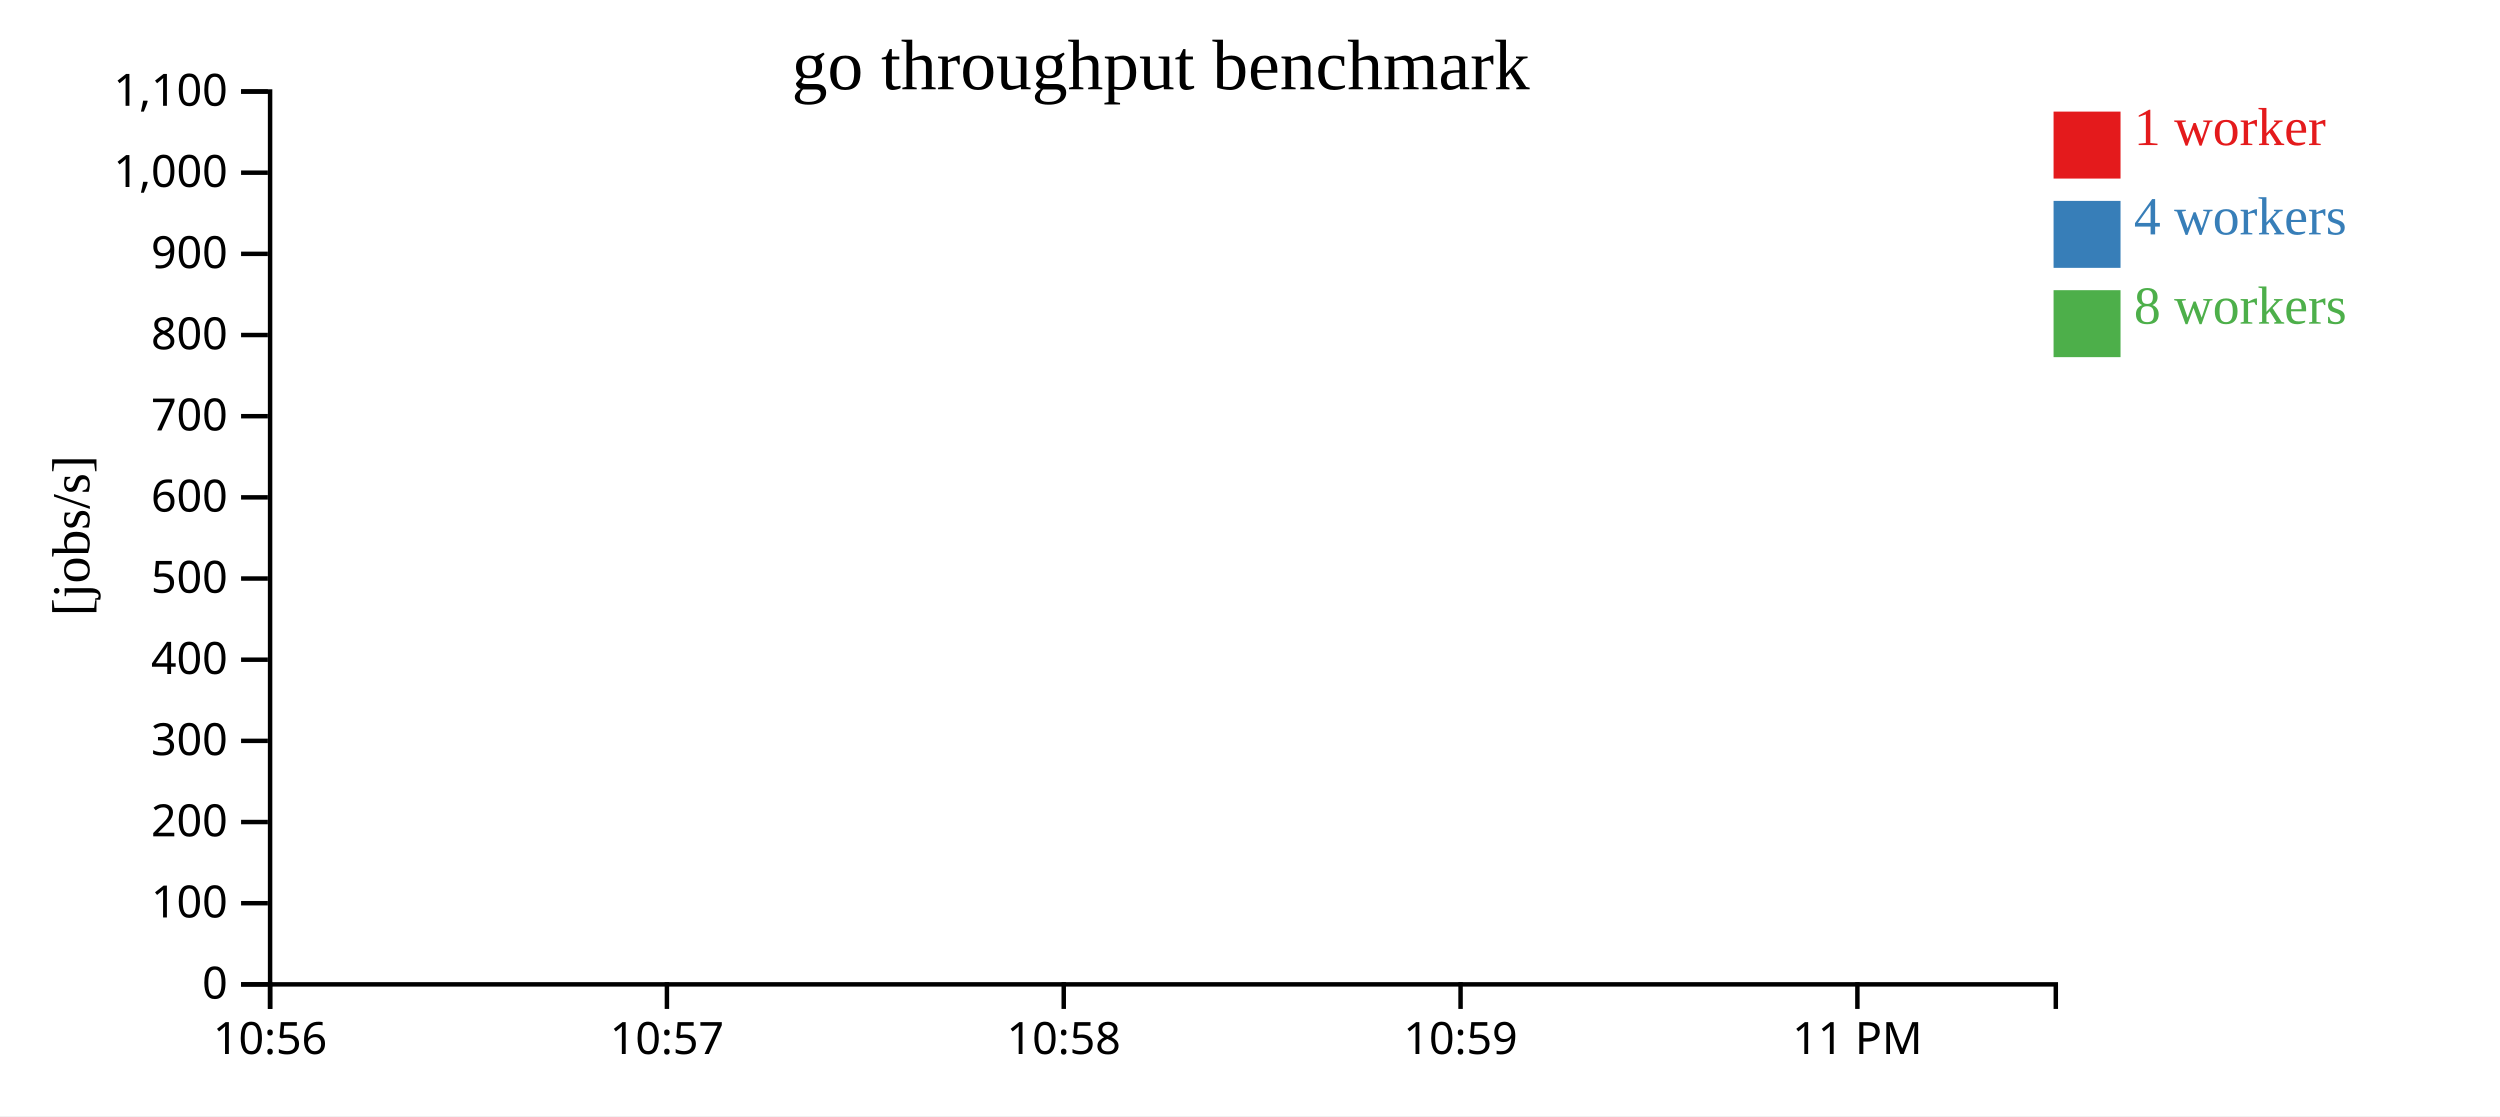
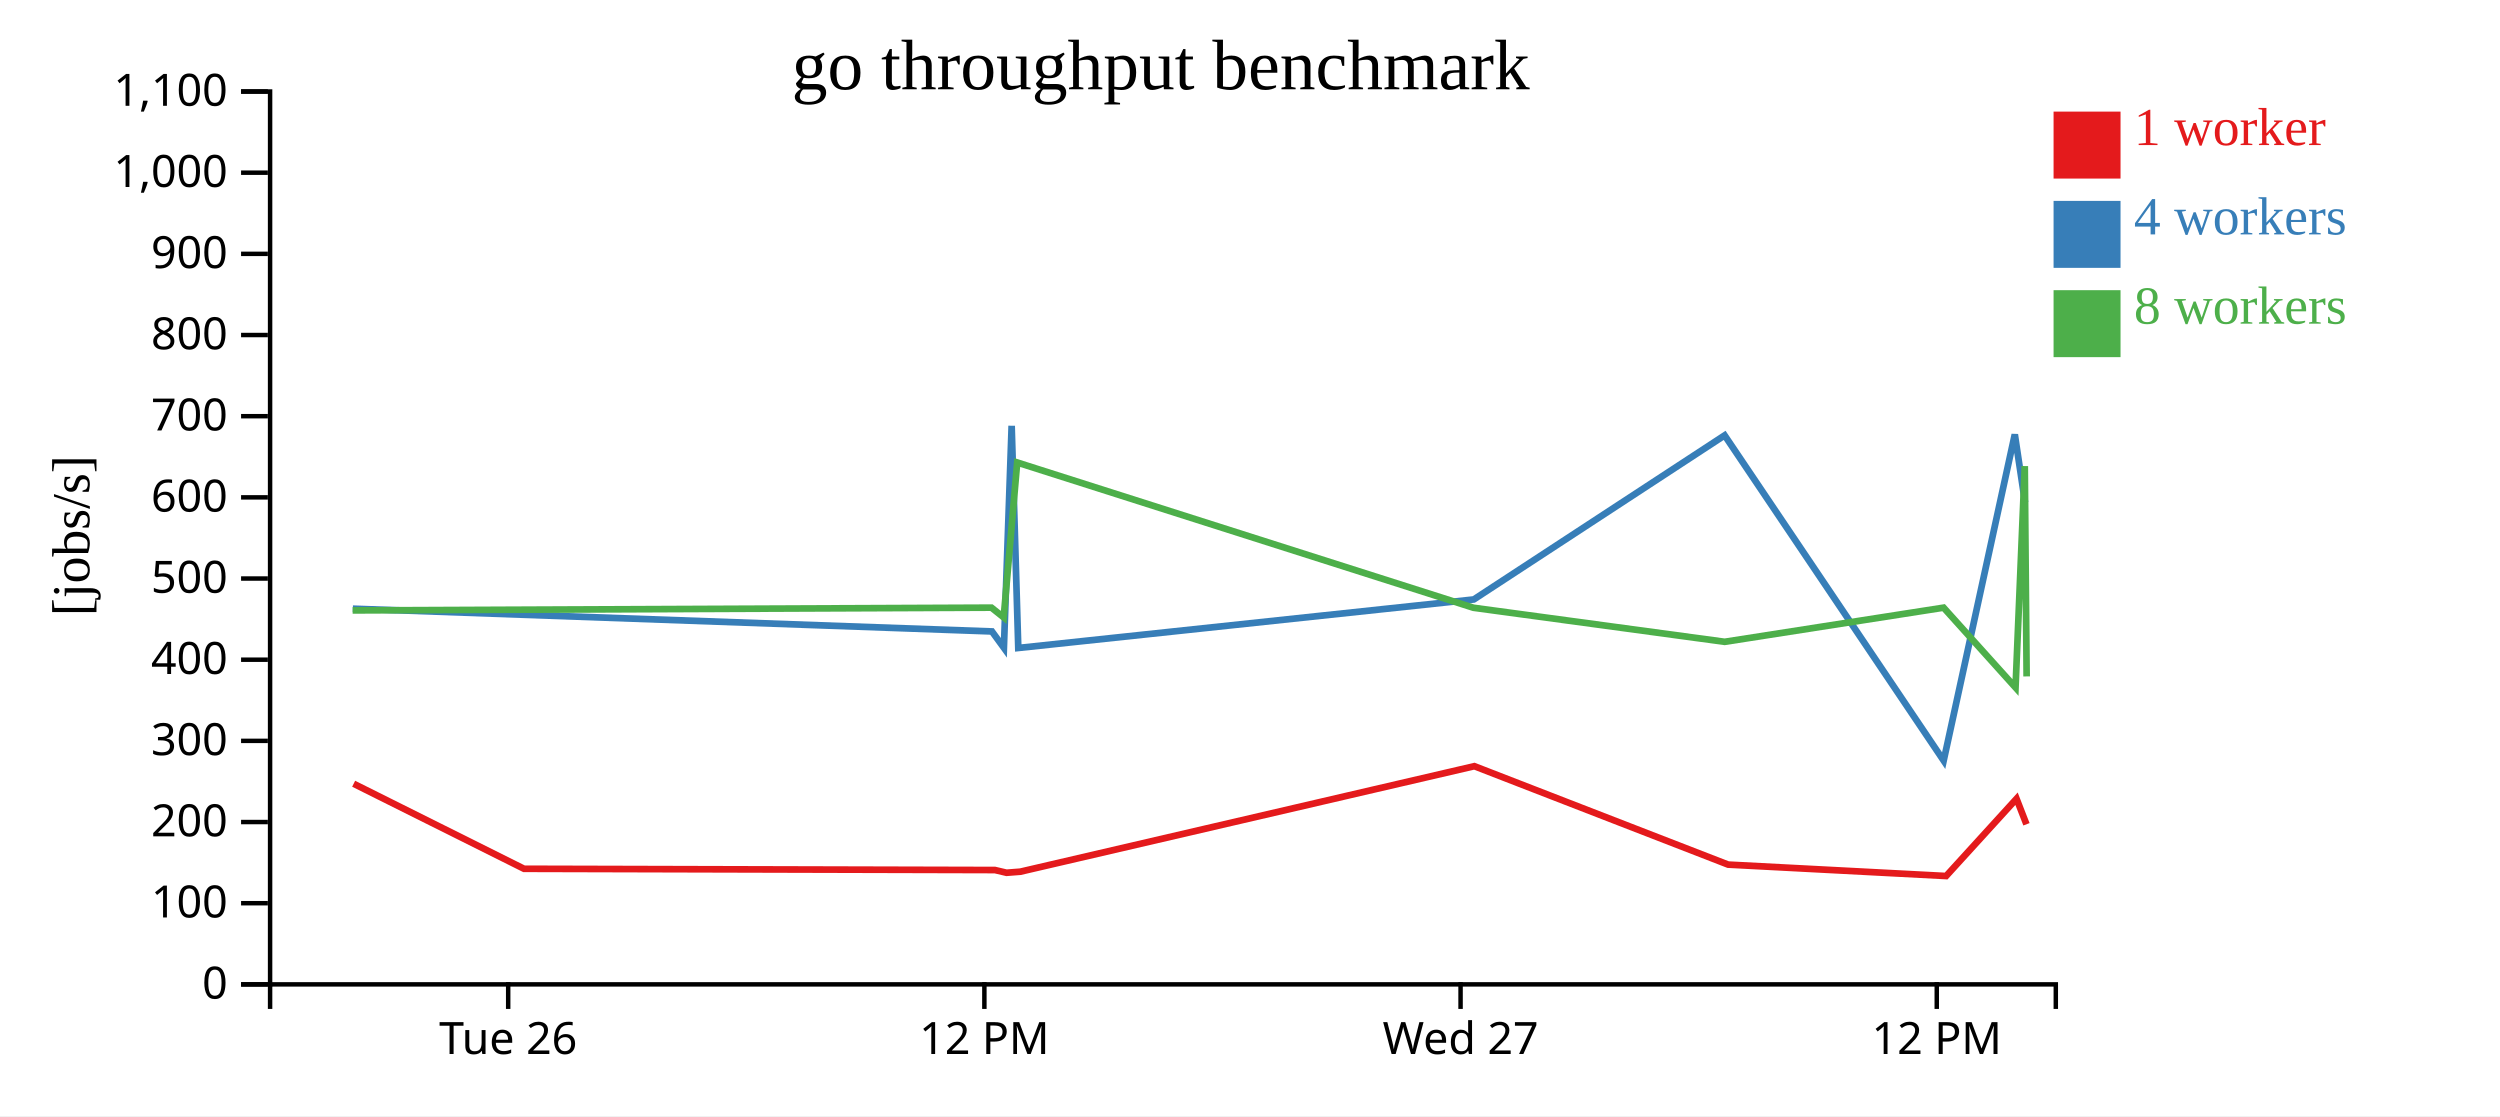
<svg xmlns="http://www.w3.org/2000/svg" width="560" height="250">
  <rect width="100%" height="100%" fill="white" />
  <g transform="translate(60,20)">
    <g transform="translate(0,200)" fill="none" font-size="10" font-family="sans-serif" text-anchor="middle">
      <path class="domain" stroke="currentColor" d="M0.5,6V0.5H400.5V6" />
-       <g class="tick" opacity="1" transform="translate(0.5,0)">
+       <g class="tick" opacity="1" transform="translate(53.83333,0)">
        <line stroke="currentColor" y2="6" />
-         <text fill="currentColor" y="9" dy="0.71em">10:56</text>
+         <text fill="currentColor" y="9" dy="0.71em">Tue 26</text>
      </g>
-       <g class="tick" opacity="1" transform="translate(89.38889,0)">
+       <g class="tick" opacity="1" transform="translate(160.5,0)">
        <line stroke="currentColor" y2="6" />
-         <text fill="currentColor" y="9" dy="0.71em">10:57</text>
-       </g>
-       <g class="tick" opacity="1" transform="translate(178.2778,0)">
-         <line stroke="currentColor" y2="6" />
-         <text fill="currentColor" y="9" dy="0.71em">10:58</text>
+         <text fill="currentColor" y="9" dy="0.71em">12 PM</text>
      </g>
      <g class="tick" opacity="1" transform="translate(267.1667,0)">
        <line stroke="currentColor" y2="6" />
-         <text fill="currentColor" y="9" dy="0.71em">10:59</text>
+         <text fill="currentColor" y="9" dy="0.71em">Wed 27</text>
      </g>
-       <g class="tick" opacity="1" transform="translate(356.0556,0)">
+       <g class="tick" opacity="1" transform="translate(373.8333,0)">
        <line stroke="currentColor" y2="6" />
-         <text fill="currentColor" y="9" dy="0.71em">11 PM</text>
+         <text fill="currentColor" y="9" dy="0.71em">12 PM</text>
      </g>
    </g>
    <g fill="none" font-size="10" font-family="sans-serif" text-anchor="end">
      <path class="domain" stroke="currentColor" d="M-6,200.5H0.5V0.5H-6" />
      <g class="tick" opacity="1" transform="translate(0,200.5)">
        <line stroke="currentColor" x2="-6" />
        <text fill="currentColor" x="-9" dy="0.32em">0</text>
      </g>
      <g class="tick" opacity="1" transform="translate(0,182.3182)">
        <line stroke="currentColor" x2="-6" />
        <text fill="currentColor" x="-9" dy="0.32em">100</text>
      </g>
      <g class="tick" opacity="1" transform="translate(0,164.1364)">
        <line stroke="currentColor" x2="-6" />
        <text fill="currentColor" x="-9" dy="0.32em">200</text>
      </g>
      <g class="tick" opacity="1" transform="translate(0,145.9545)">
        <line stroke="currentColor" x2="-6" />
        <text fill="currentColor" x="-9" dy="0.32em">300</text>
      </g>
      <g class="tick" opacity="1" transform="translate(0,127.7727)">
        <line stroke="currentColor" x2="-6" />
        <text fill="currentColor" x="-9" dy="0.32em">400</text>
      </g>
      <g class="tick" opacity="1" transform="translate(0,109.5909)">
        <line stroke="currentColor" x2="-6" />
        <text fill="currentColor" x="-9" dy="0.32em">500</text>
      </g>
      <g class="tick" opacity="1" transform="translate(0,91.40909)">
        <line stroke="currentColor" x2="-6" />
        <text fill="currentColor" x="-9" dy="0.32em">600</text>
      </g>
      <g class="tick" opacity="1" transform="translate(0,73.22727)">
        <line stroke="currentColor" x2="-6" />
        <text fill="currentColor" x="-9" dy="0.32em">700</text>
      </g>
      <g class="tick" opacity="1" transform="translate(0,55.04545)">
        <line stroke="currentColor" x2="-6" />
        <text fill="currentColor" x="-9" dy="0.32em">800</text>
      </g>
      <g class="tick" opacity="1" transform="translate(0,36.86364)">
        <line stroke="currentColor" x2="-6" />
        <text fill="currentColor" x="-9" dy="0.32em">900</text>
      </g>
      <g class="tick" opacity="1" transform="translate(0,18.68182)">
        <line stroke="currentColor" x2="-6" />
        <text fill="currentColor" x="-9" dy="0.32em">1,000</text>
      </g>
      <g class="tick" opacity="1" transform="translate(0,0.5)">
        <line stroke="currentColor" x2="-6" />
        <text fill="currentColor" x="-9" dy="0.32em">1,100</text>
      </g>
    </g>
    <text text-anchor="middle" style="font-size: 12px" transform="rotate(-90)" y="-40" x="-100">[jobs/s]</text>
    <text text-anchor="middle" style="font-size: 16px" y="0" x="200">go throughput benchmark</text>
-     <path class="line" fill="none" stroke="#e41a1c" stroke-width="1.5" d="M382.342,173.469Z" />
-     <path class="line" fill="none" stroke="#377eb8" stroke-width="1.5" d="M22.19,77.398Z" />
-     <path class="line" fill="none" stroke="#4daf4a" stroke-width="1.5" d="M119.055,106.664Z" />
+     <path class="line" fill="none" stroke="#e41a1c" stroke-width="1.5" d="M19.216,155.557L57.382,174.608L162.868,174.889L165.467,175.498L168.554,175.258L270.25,151.625L327.096,173.672L375.931,176.228L391.703,158.916L393.927,164.641" />
+     <path class="line" fill="none" stroke="#377eb8" stroke-width="1.5" d="M19.036,116.348L162.197,121.444L164.873,125.116L166.611,75.382L168.094,125.147L270.126,114.277L326.318,77.522L375.382,150.384L391.316,77.316L393.605,92.542" />
+     <path class="line" fill="none" stroke="#4daf4a" stroke-width="1.5" d="M18.989,116.731L162.089,116.116L164.828,118.302L167.852,83.599L270.046,116.136L326.324,123.766L375.367,116.116L391.479,134.016L393.547,84.413L393.966,131.519" />
    <rect class="dot" x="400" y="5" width="15" height="15" style="fill: #e41a1c;" />
    <rect class="dot" x="400" y="25" width="15" height="15" style="fill: #377eb8;" />
    <rect class="dot" x="400" y="45" width="15" height="15" style="fill: #4daf4a;" />
    <text class="label" x="418" y="12.5" style="fill: #e41a1c; alignment-baseline: middle;" text-anchor="left">1 worker</text>
    <text class="label" x="418" y="32.5" style="fill: #377eb8; alignment-baseline: middle;" text-anchor="left">4 workers</text>
    <text class="label" x="418" y="52.5" style="fill: #4daf4a; alignment-baseline: middle;" text-anchor="left">8 workers</text>
  </g>
</svg>
